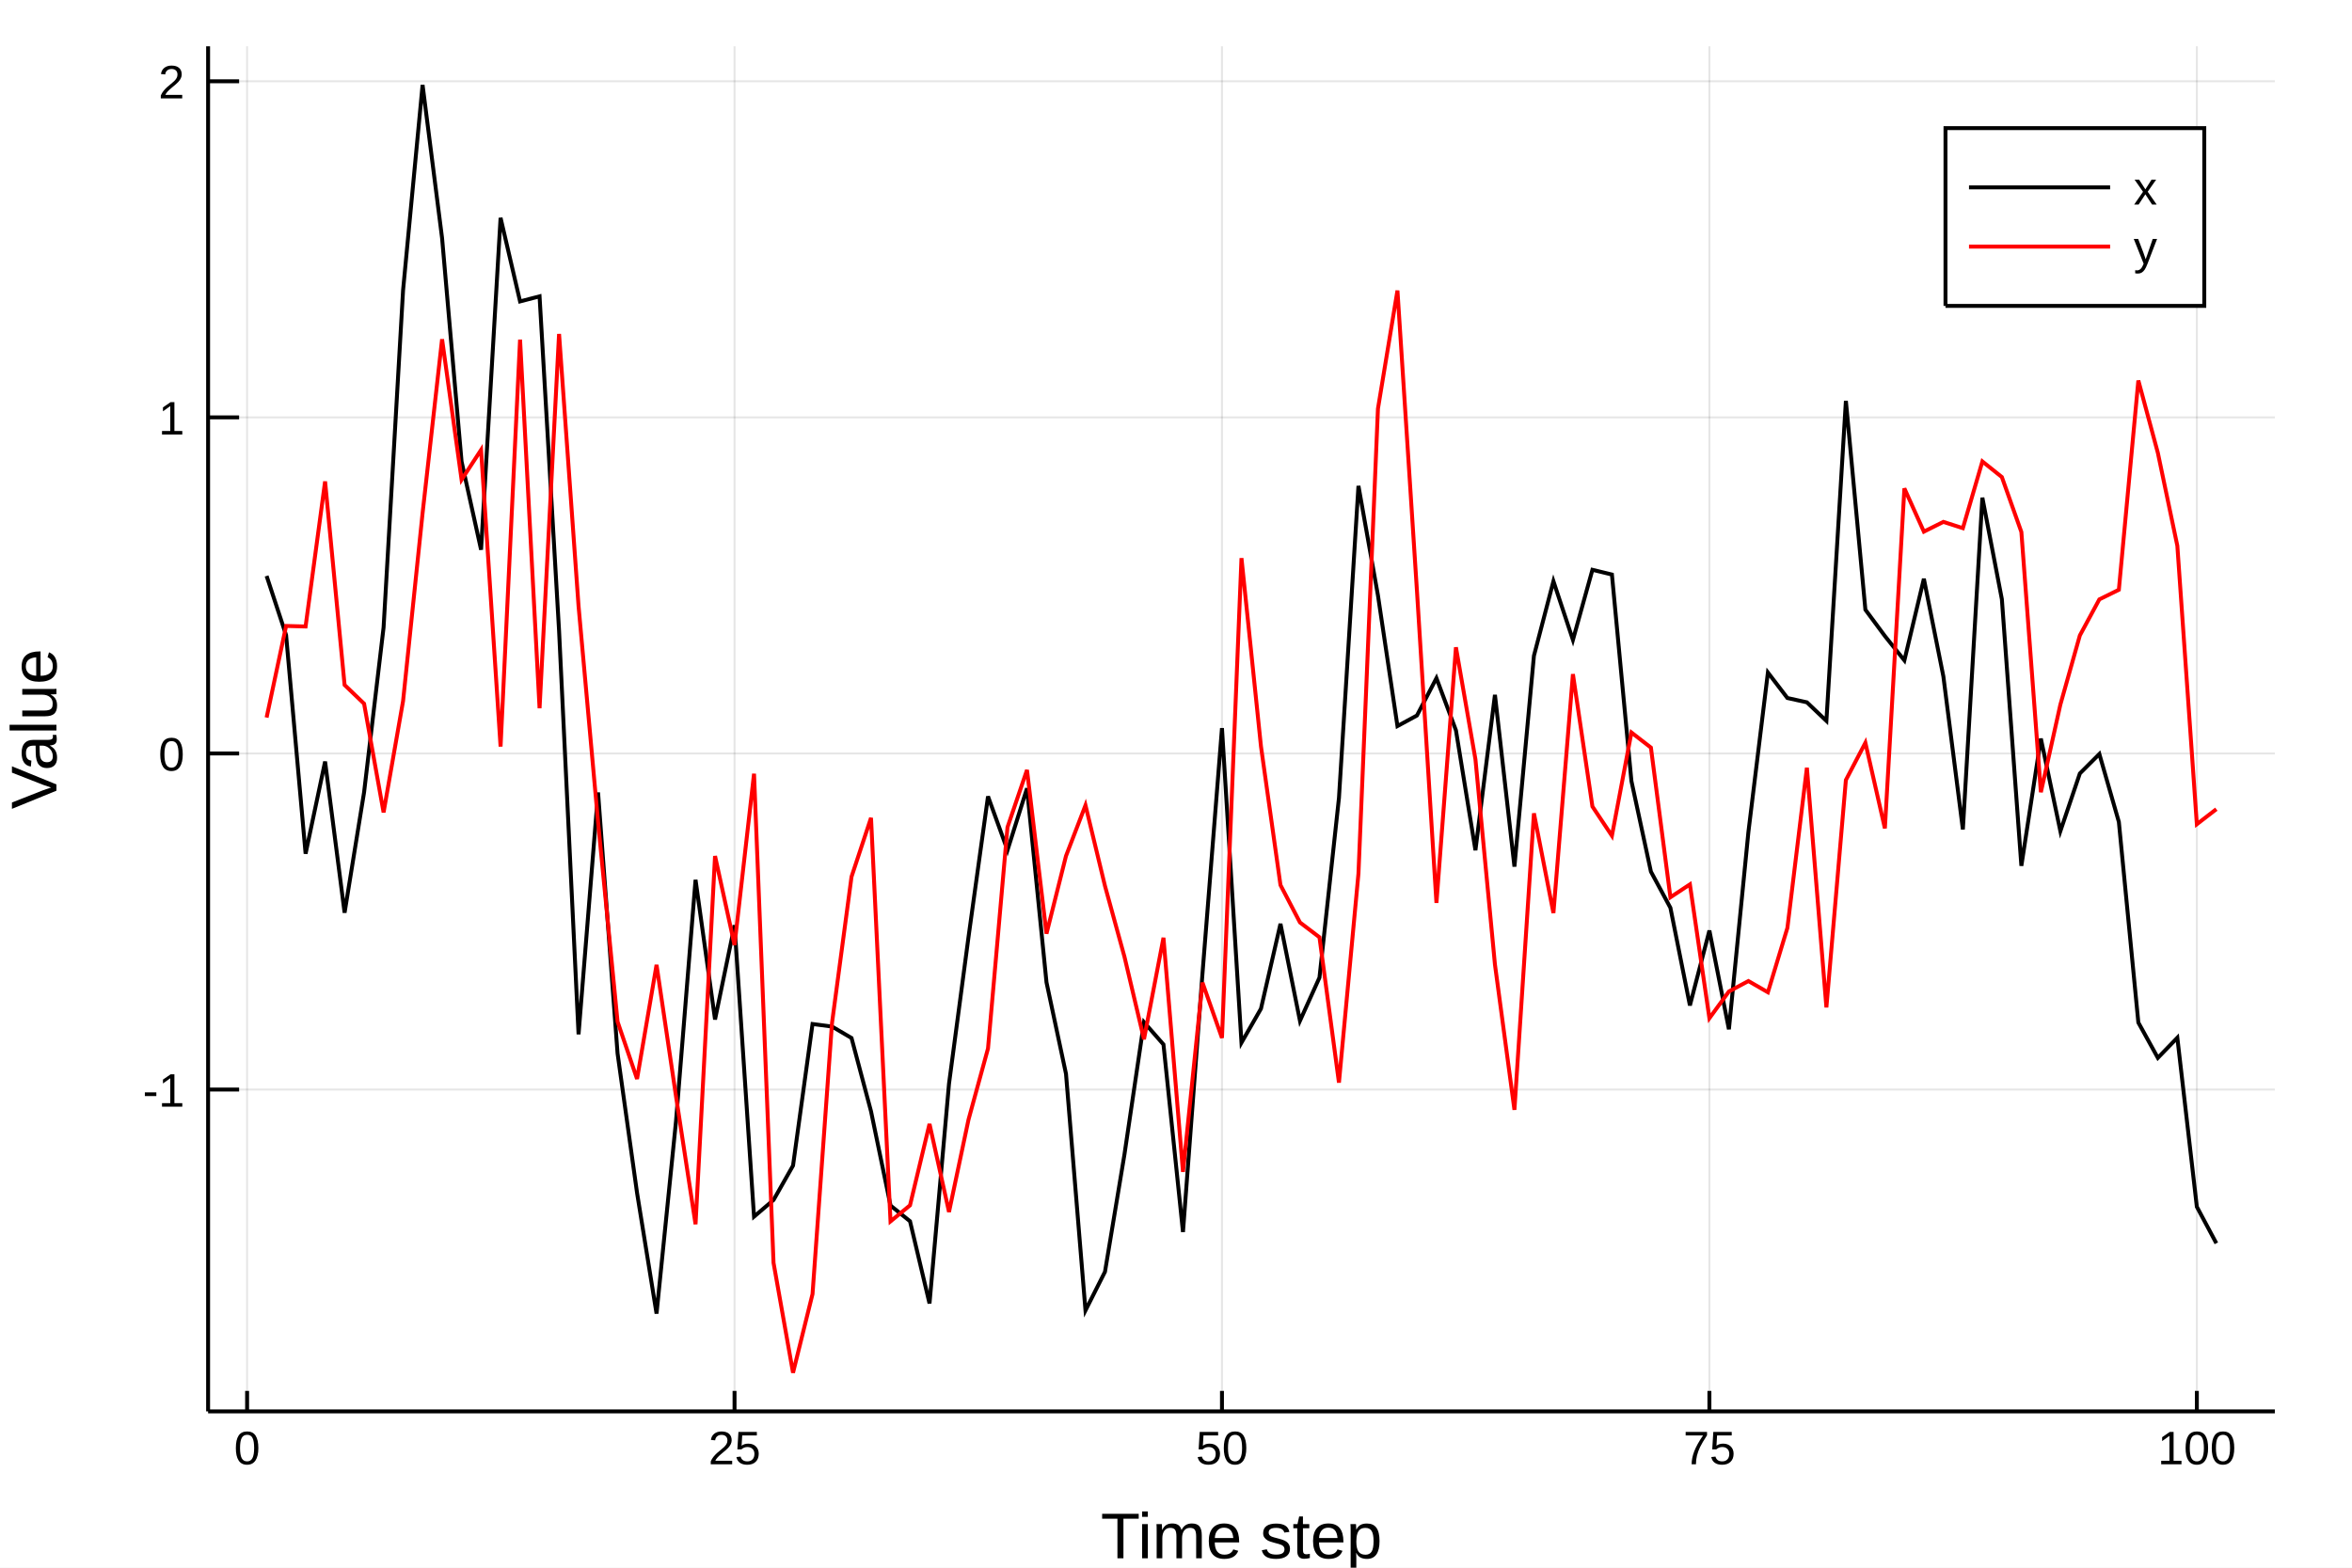
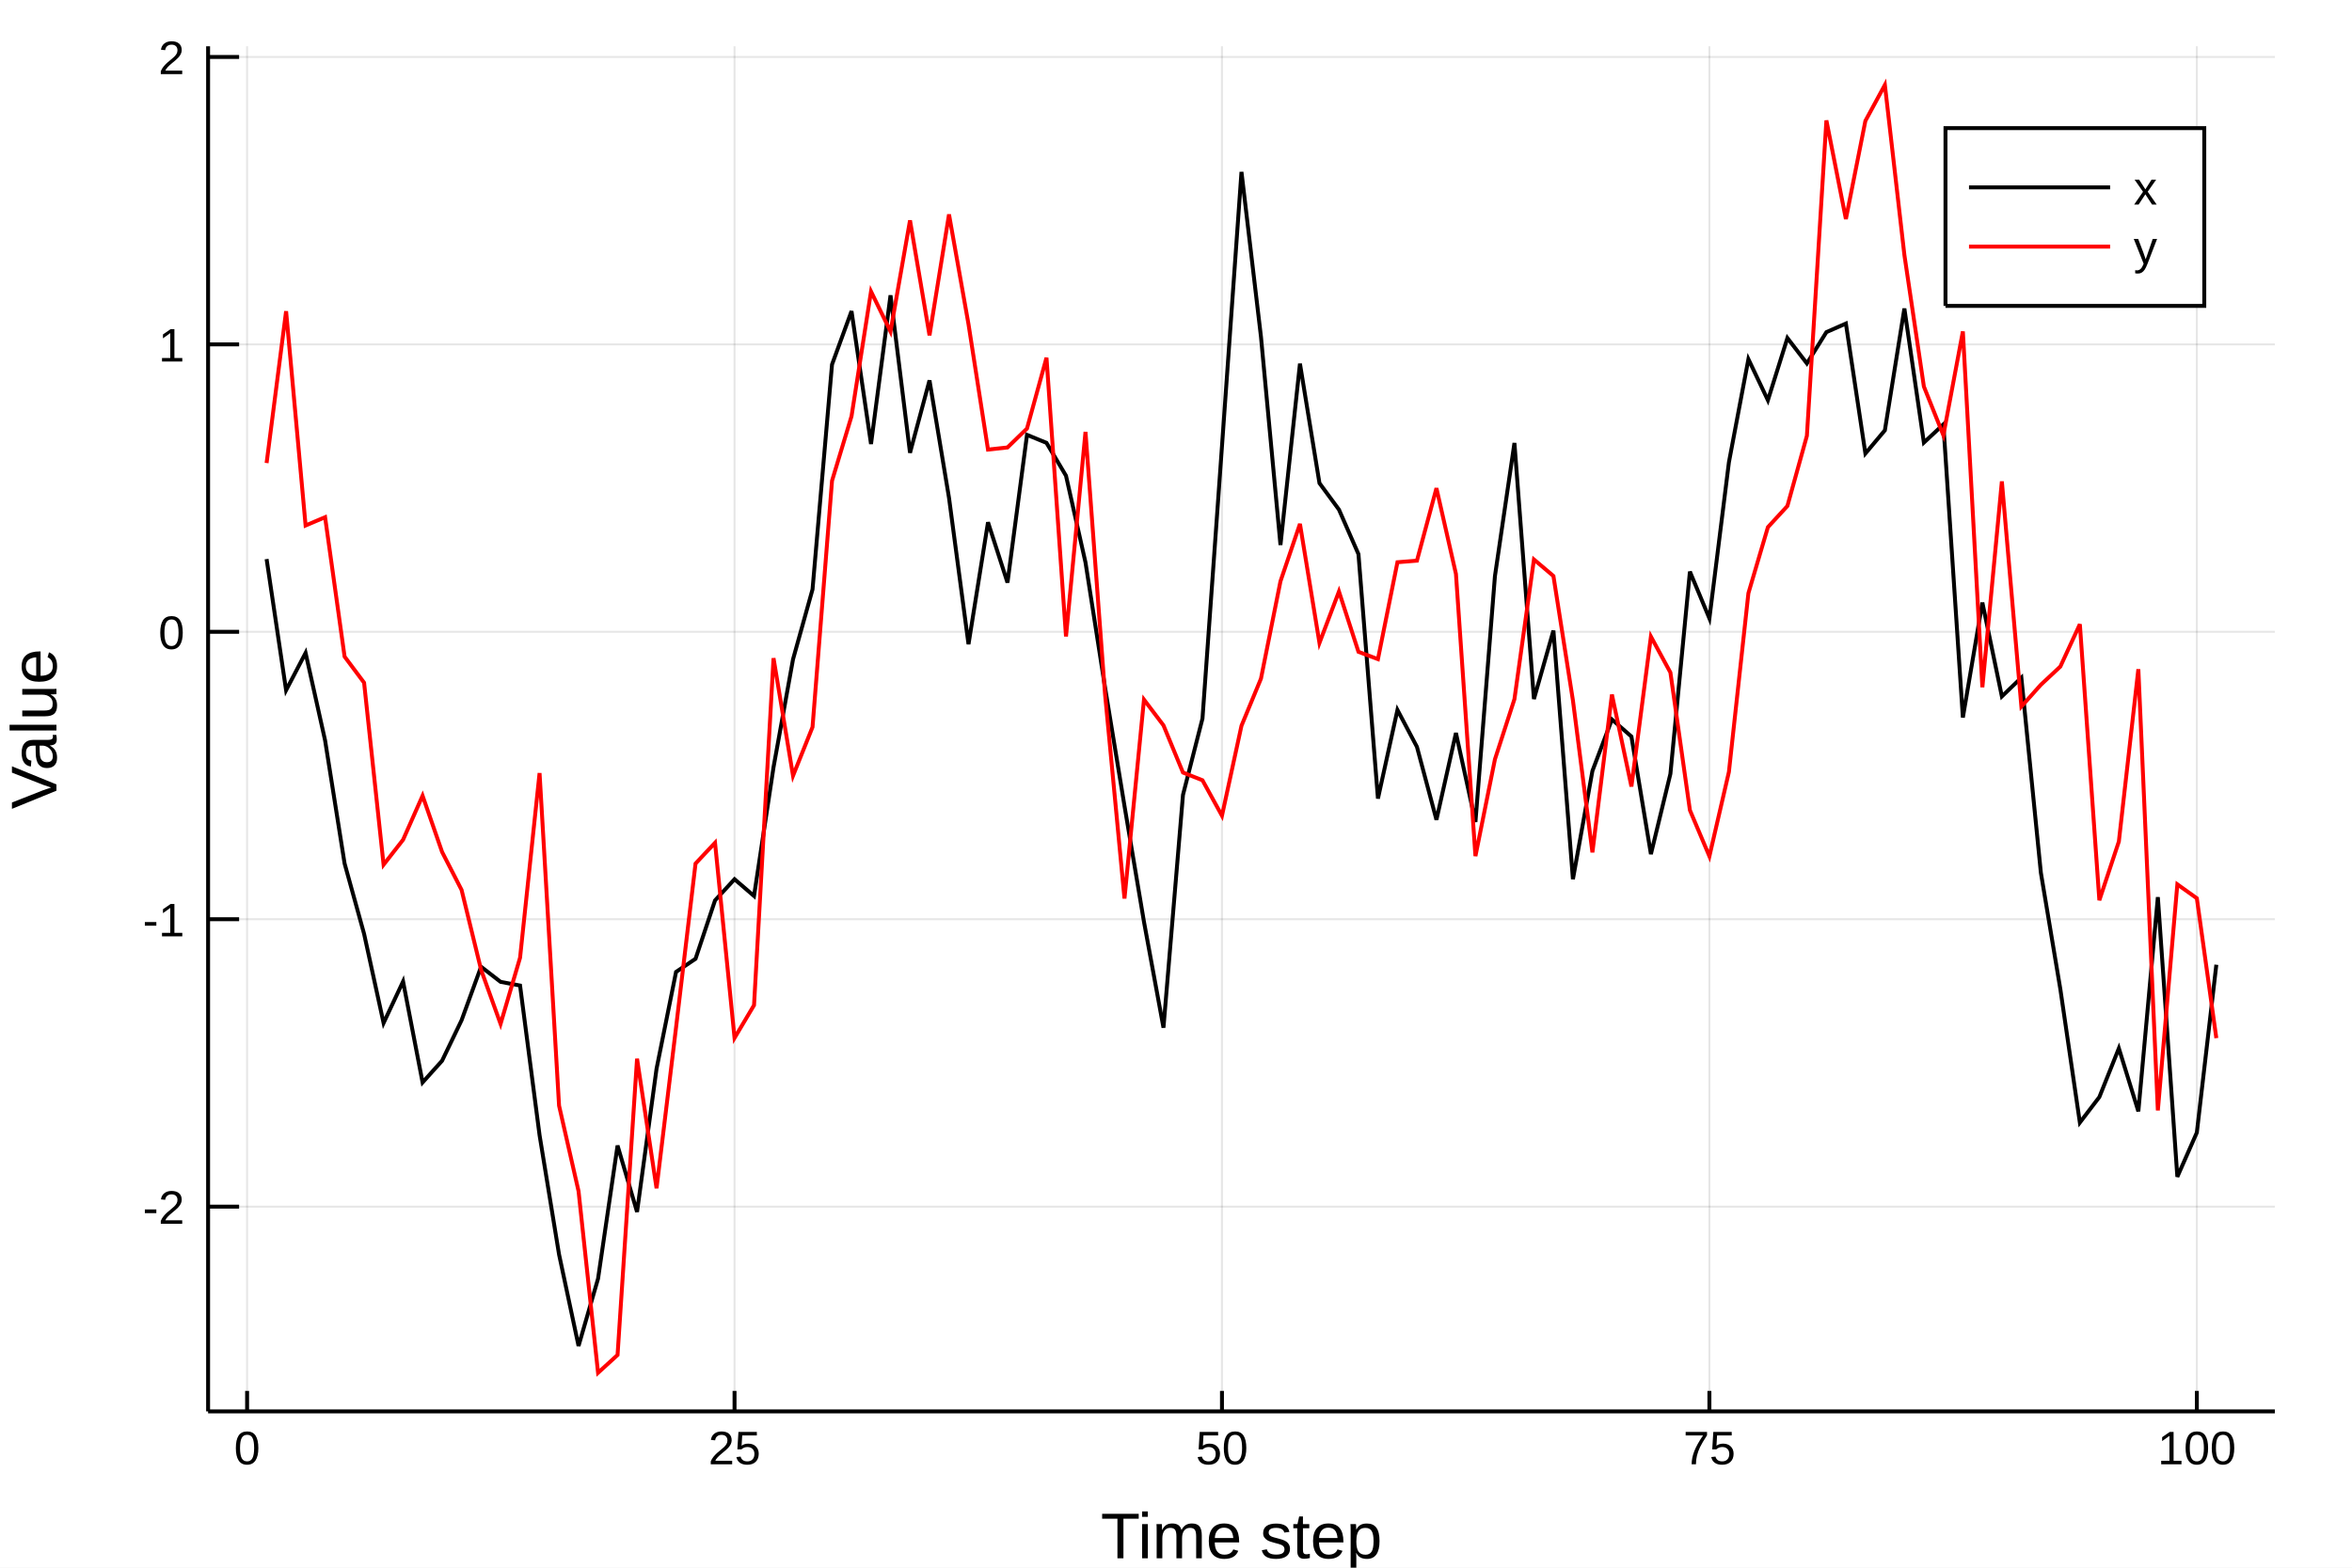
<svg xmlns="http://www.w3.org/2000/svg" width="600" height="400" viewBox="0 0 2400 1600">
  <defs>
-     <clipPath id="clip2700">
+     <clipPath id="clip5000">
      <rect x="0" y="0" width="2000" height="2000" />
    </clipPath>
  </defs>
  <defs>
-     <clipPath id="clip2701">
+     <clipPath id="clip5001">
      <rect x="0" y="0" width="2400" height="1600" />
    </clipPath>
  </defs>
-   <polygon clip-path="url(#clip2701)" points=" 0,1600 2400,1600 2400,0 0,0    " fill="#ffffff" fill-rule="evenodd" fill-opacity="1" />
+   <polygon clip-path="url(#clip5001)" points=" 0,1600 2400,1600 2400,0 0,0    " fill="#ffffff" fill-rule="evenodd" fill-opacity="1" />
  <defs>
-     <clipPath id="clip2702">
+     <clipPath id="clip5002">
      <rect x="480" y="0" width="1681" height="1600" />
    </clipPath>
  </defs>
-   <polygon clip-path="url(#clip2701)" points=" 212.353,1440.48 2321.26,1440.48 2321.26,47.244 212.353,47.244    " fill="#ffffff" fill-rule="evenodd" fill-opacity="1" />
+   <polygon clip-path="url(#clip5001)" points=" 212.353,1440.48 2321.26,1440.48 2321.26,47.244 212.353,47.244    " fill="#ffffff" fill-rule="evenodd" fill-opacity="1" />
  <defs>
-     <clipPath id="clip2703">
+     <clipPath id="clip5003">
      <rect x="212" y="47" width="2110" height="1394" />
    </clipPath>
  </defs>
-   <polyline clip-path="url(#clip2703)" style="stroke:#000000; stroke-width:2; stroke-opacity:0.1; fill:none" points="   252.143,1440.48 252.143,47.244    " />
-   <polyline clip-path="url(#clip2703)" style="stroke:#000000; stroke-width:2; stroke-opacity:0.1; fill:none" points="   749.527,1440.48 749.527,47.244    " />
-   <polyline clip-path="url(#clip2703)" style="stroke:#000000; stroke-width:2; stroke-opacity:0.1; fill:none" points="   1246.91,1440.48 1246.91,47.244    " />
-   <polyline clip-path="url(#clip2703)" style="stroke:#000000; stroke-width:2; stroke-opacity:0.1; fill:none" points="   1744.29,1440.48 1744.29,47.244    " />
-   <polyline clip-path="url(#clip2703)" style="stroke:#000000; stroke-width:2; stroke-opacity:0.1; fill:none" points="   2241.68,1440.48 2241.68,47.244    " />
-   <polyline clip-path="url(#clip2703)" style="stroke:#000000; stroke-width:2; stroke-opacity:0.1; fill:none" points="   212.353,1112 2321.26,1112    " />
-   <polyline clip-path="url(#clip2703)" style="stroke:#000000; stroke-width:2; stroke-opacity:0.1; fill:none" points="   212.353,768.987 2321.26,768.987    " />
-   <polyline clip-path="url(#clip2703)" style="stroke:#000000; stroke-width:2; stroke-opacity:0.1; fill:none" points="   212.353,425.969 2321.26,425.969    " />
-   <polyline clip-path="url(#clip2703)" style="stroke:#000000; stroke-width:2; stroke-opacity:0.1; fill:none" points="   212.353,82.95 2321.26,82.95    " />
-   <polyline clip-path="url(#clip2701)" style="stroke:#000000; stroke-width:4; stroke-opacity:1; fill:none" points="   212.353,1440.48 2321.26,1440.48    " />
-   <polyline clip-path="url(#clip2701)" style="stroke:#000000; stroke-width:4; stroke-opacity:1; fill:none" points="   212.353,1440.48 212.353,47.244    " />
-   <polyline clip-path="url(#clip2701)" style="stroke:#000000; stroke-width:4; stroke-opacity:1; fill:none" points="   252.143,1440.48 252.143,1419.58    " />
-   <polyline clip-path="url(#clip2701)" style="stroke:#000000; stroke-width:4; stroke-opacity:1; fill:none" points="   749.527,1440.48 749.527,1419.58    " />
-   <polyline clip-path="url(#clip2701)" style="stroke:#000000; stroke-width:4; stroke-opacity:1; fill:none" points="   1246.91,1440.48 1246.91,1419.58    " />
-   <polyline clip-path="url(#clip2701)" style="stroke:#000000; stroke-width:4; stroke-opacity:1; fill:none" points="   1744.29,1440.48 1744.29,1419.58    " />
-   <polyline clip-path="url(#clip2701)" style="stroke:#000000; stroke-width:4; stroke-opacity:1; fill:none" points="   2241.68,1440.48 2241.68,1419.58    " />
-   <polyline clip-path="url(#clip2701)" style="stroke:#000000; stroke-width:4; stroke-opacity:1; fill:none" points="   212.353,1112 243.986,1112    " />
-   <polyline clip-path="url(#clip2701)" style="stroke:#000000; stroke-width:4; stroke-opacity:1; fill:none" points="   212.353,768.987 243.986,768.987    " />
-   <polyline clip-path="url(#clip2701)" style="stroke:#000000; stroke-width:4; stroke-opacity:1; fill:none" points="   212.353,425.969 243.986,425.969    " />
-   <polyline clip-path="url(#clip2701)" style="stroke:#000000; stroke-width:4; stroke-opacity:1; fill:none" points="   212.353,82.95 243.986,82.95    " />
-   <g clip-path="url(#clip2701)">
+   <polyline clip-path="url(#clip5003)" style="stroke:#000000; stroke-width:2; stroke-opacity:0.1; fill:none" points="   252.143,1440.48 252.143,47.244    " />
+   <polyline clip-path="url(#clip5003)" style="stroke:#000000; stroke-width:2; stroke-opacity:0.1; fill:none" points="   749.527,1440.48 749.527,47.244    " />
+   <polyline clip-path="url(#clip5003)" style="stroke:#000000; stroke-width:2; stroke-opacity:0.1; fill:none" points="   1246.91,1440.48 1246.91,47.244    " />
+   <polyline clip-path="url(#clip5003)" style="stroke:#000000; stroke-width:2; stroke-opacity:0.1; fill:none" points="   1744.29,1440.48 1744.29,47.244    " />
+   <polyline clip-path="url(#clip5003)" style="stroke:#000000; stroke-width:2; stroke-opacity:0.1; fill:none" points="   2241.68,1440.48 2241.68,47.244    " />
+   <polyline clip-path="url(#clip5003)" style="stroke:#000000; stroke-width:2; stroke-opacity:0.1; fill:none" points="   212.353,1231.51 2321.26,1231.51    " />
+   <polyline clip-path="url(#clip5003)" style="stroke:#000000; stroke-width:2; stroke-opacity:0.1; fill:none" points="   212.353,938.164 2321.26,938.164    " />
+   <polyline clip-path="url(#clip5003)" style="stroke:#000000; stroke-width:2; stroke-opacity:0.1; fill:none" points="   212.353,644.823 2321.26,644.823    " />
+   <polyline clip-path="url(#clip5003)" style="stroke:#000000; stroke-width:2; stroke-opacity:0.1; fill:none" points="   212.353,351.481 2321.26,351.481    " />
+   <polyline clip-path="url(#clip5003)" style="stroke:#000000; stroke-width:2; stroke-opacity:0.1; fill:none" points="   212.353,58.139 2321.26,58.139    " />
+   <polyline clip-path="url(#clip5001)" style="stroke:#000000; stroke-width:4; stroke-opacity:1; fill:none" points="   212.353,1440.48 2321.26,1440.48    " />
+   <polyline clip-path="url(#clip5001)" style="stroke:#000000; stroke-width:4; stroke-opacity:1; fill:none" points="   212.353,1440.48 212.353,47.244    " />
+   <polyline clip-path="url(#clip5001)" style="stroke:#000000; stroke-width:4; stroke-opacity:1; fill:none" points="   252.143,1440.48 252.143,1419.58    " />
+   <polyline clip-path="url(#clip5001)" style="stroke:#000000; stroke-width:4; stroke-opacity:1; fill:none" points="   749.527,1440.48 749.527,1419.58    " />
+   <polyline clip-path="url(#clip5001)" style="stroke:#000000; stroke-width:4; stroke-opacity:1; fill:none" points="   1246.91,1440.48 1246.91,1419.58    " />
+   <polyline clip-path="url(#clip5001)" style="stroke:#000000; stroke-width:4; stroke-opacity:1; fill:none" points="   1744.29,1440.48 1744.29,1419.58    " />
+   <polyline clip-path="url(#clip5001)" style="stroke:#000000; stroke-width:4; stroke-opacity:1; fill:none" points="   2241.68,1440.48 2241.68,1419.58    " />
+   <polyline clip-path="url(#clip5001)" style="stroke:#000000; stroke-width:4; stroke-opacity:1; fill:none" points="   212.353,1231.51 243.986,1231.51    " />
+   <polyline clip-path="url(#clip5001)" style="stroke:#000000; stroke-width:4; stroke-opacity:1; fill:none" points="   212.353,938.164 243.986,938.164    " />
+   <polyline clip-path="url(#clip5001)" style="stroke:#000000; stroke-width:4; stroke-opacity:1; fill:none" points="   212.353,644.823 243.986,644.823    " />
+   <polyline clip-path="url(#clip5001)" style="stroke:#000000; stroke-width:4; stroke-opacity:1; fill:none" points="   212.353,351.481 243.986,351.481    " />
+   <polyline clip-path="url(#clip5001)" style="stroke:#000000; stroke-width:4; stroke-opacity:1; fill:none" points="   212.353,58.139 243.986,58.139    " />
+   <g clip-path="url(#clip5001)">
    <text style="fill:#000000; fill-opacity:1; font-family:Arial,Helvetica Neue,Helvetica,sans-serif; font-size:48px; text-anchor:middle;" transform="rotate(0, 252.143, 1494.48)" x="252.143" y="1494.48">0</text>
  </g>
-   <g clip-path="url(#clip2701)">
+   <g clip-path="url(#clip5001)">
    <text style="fill:#000000; fill-opacity:1; font-family:Arial,Helvetica Neue,Helvetica,sans-serif; font-size:48px; text-anchor:middle;" transform="rotate(0, 749.527, 1494.48)" x="749.527" y="1494.48">25</text>
  </g>
-   <g clip-path="url(#clip2701)">
+   <g clip-path="url(#clip5001)">
    <text style="fill:#000000; fill-opacity:1; font-family:Arial,Helvetica Neue,Helvetica,sans-serif; font-size:48px; text-anchor:middle;" transform="rotate(0, 1246.91, 1494.48)" x="1246.91" y="1494.48">50</text>
  </g>
-   <g clip-path="url(#clip2701)">
+   <g clip-path="url(#clip5001)">
    <text style="fill:#000000; fill-opacity:1; font-family:Arial,Helvetica Neue,Helvetica,sans-serif; font-size:48px; text-anchor:middle;" transform="rotate(0, 1744.29, 1494.48)" x="1744.29" y="1494.48">75</text>
  </g>
-   <g clip-path="url(#clip2701)">
+   <g clip-path="url(#clip5001)">
    <text style="fill:#000000; fill-opacity:1; font-family:Arial,Helvetica Neue,Helvetica,sans-serif; font-size:48px; text-anchor:middle;" transform="rotate(0, 2241.68, 1494.48)" x="2241.68" y="1494.48">100</text>
  </g>
-   <g clip-path="url(#clip2701)">
-     <text style="fill:#000000; fill-opacity:1; font-family:Arial,Helvetica Neue,Helvetica,sans-serif; font-size:48px; text-anchor:end;" transform="rotate(0, 188.353, 1129.5)" x="188.353" y="1129.5">-1</text>
+   <g clip-path="url(#clip5001)">
+     <text style="fill:#000000; fill-opacity:1; font-family:Arial,Helvetica Neue,Helvetica,sans-serif; font-size:48px; text-anchor:end;" transform="rotate(0, 188.353, 1249.01)" x="188.353" y="1249.01">-2</text>
  </g>
-   <g clip-path="url(#clip2701)">
-     <text style="fill:#000000; fill-opacity:1; font-family:Arial,Helvetica Neue,Helvetica,sans-serif; font-size:48px; text-anchor:end;" transform="rotate(0, 188.353, 786.487)" x="188.353" y="786.487">0</text>
+   <g clip-path="url(#clip5001)">
+     <text style="fill:#000000; fill-opacity:1; font-family:Arial,Helvetica Neue,Helvetica,sans-serif; font-size:48px; text-anchor:end;" transform="rotate(0, 188.353, 955.664)" x="188.353" y="955.664">-1</text>
  </g>
-   <g clip-path="url(#clip2701)">
-     <text style="fill:#000000; fill-opacity:1; font-family:Arial,Helvetica Neue,Helvetica,sans-serif; font-size:48px; text-anchor:end;" transform="rotate(0, 188.353, 443.469)" x="188.353" y="443.469">1</text>
+   <g clip-path="url(#clip5001)">
+     <text style="fill:#000000; fill-opacity:1; font-family:Arial,Helvetica Neue,Helvetica,sans-serif; font-size:48px; text-anchor:end;" transform="rotate(0, 188.353, 662.323)" x="188.353" y="662.323">0</text>
  </g>
-   <g clip-path="url(#clip2701)">
-     <text style="fill:#000000; fill-opacity:1; font-family:Arial,Helvetica Neue,Helvetica,sans-serif; font-size:48px; text-anchor:end;" transform="rotate(0, 188.353, 100.45)" x="188.353" y="100.45">2</text>
+   <g clip-path="url(#clip5001)">
+     <text style="fill:#000000; fill-opacity:1; font-family:Arial,Helvetica Neue,Helvetica,sans-serif; font-size:48px; text-anchor:end;" transform="rotate(0, 188.353, 368.981)" x="188.353" y="368.981">1</text>
  </g>
-   <g clip-path="url(#clip2701)">
+   <g clip-path="url(#clip5001)">
+     <text style="fill:#000000; fill-opacity:1; font-family:Arial,Helvetica Neue,Helvetica,sans-serif; font-size:48px; text-anchor:end;" transform="rotate(0, 188.353, 75.6394)" x="188.353" y="75.639">2</text>
+   </g>
+   <g clip-path="url(#clip5001)">
    <text style="fill:#000000; fill-opacity:1; font-family:Arial,Helvetica Neue,Helvetica,sans-serif; font-size:66px; text-anchor:middle;" transform="rotate(0, 1266.81, 1590.4)" x="1266.81" y="1590.4">Time step</text>
  </g>
-   <g clip-path="url(#clip2701)">
+   <g clip-path="url(#clip5001)">
    <text style="fill:#000000; fill-opacity:1; font-family:Arial,Helvetica Neue,Helvetica,sans-serif; font-size:66px; text-anchor:middle;" transform="rotate(-90, 57.6, 743.863)" x="57.6" y="743.863">Value</text>
  </g>
-   <polyline clip-path="url(#clip2703)" style="stroke:#000000; stroke-width:4; stroke-opacity:1; fill:none" points="   272.039,587.82 291.934,648.228 311.829,871.328 331.725,777.236 351.62,931.554 371.516,808.567 391.411,640.354 411.306,296.151 431.202,86.675 451.097,243.036    470.992,470.997 490.888,561.074 510.783,222.32 530.678,307.632 550.574,302.441 570.469,643.587 590.364,1055.67 610.26,808.812 630.155,1075.11 650.05,1217.46    669.946,1340.69 689.841,1143.94 709.736,897.933 729.632,1040.53 749.527,944.304 769.423,1241.7 789.318,1224.71 809.213,1189.63 829.109,1045.1 849.004,1047.72    868.899,1059.4 888.795,1134.22 908.69,1230.39 928.585,1246.4 948.481,1330.31 968.376,1106.05 988.271,956.318 1008.17,812.793 1028.06,867.748 1047.96,804.57    1067.85,1002.59 1087.75,1095.96 1107.64,1337.44 1127.54,1297.97 1147.43,1178.08 1167.33,1043.25 1187.22,1065.98 1207.12,1257.43 1227.02,993.606 1246.91,743.116    1266.81,1064.18 1286.7,1029.49 1306.6,942.856 1326.49,1041.84 1346.39,997.754 1366.28,814.404 1386.18,495.908 1406.07,607.658 1425.97,741.037 1445.86,730.234    1465.76,692.114 1485.66,745.393 1505.55,867.776 1525.45,709.145 1545.34,884.498 1565.24,669.294 1585.13,593.199 1605.03,653.115 1624.92,581.544 1644.82,586.372    1664.71,797.115 1684.61,889.595 1704.5,926.507 1724.4,1026.16 1744.29,949.732 1764.19,1050.52 1784.09,849.053 1803.98,686.377 1823.88,712.398 1843.77,716.798    1863.67,735.731 1883.56,409.131 1903.46,622.285 1923.35,649.125 1943.25,673.996 1963.14,590.695 1983.04,690.39 2002.93,846.54 2022.83,507.93 2042.72,611.583    2062.62,883.687 2082.52,753.802 2102.41,848.294 2122.31,789.393 2142.2,769.552 2162.1,838.876 2181.99,1043.63 2201.89,1079.66 2221.78,1059.13 2241.68,1231.67    2261.57,1268.91    " />
-   <polyline clip-path="url(#clip2703)" style="stroke:#ff0000; stroke-width:4; stroke-opacity:1; fill:none" points="   272.039,732.355 291.934,638.856 311.829,639.396 331.725,491.353 351.62,699.077 371.516,718.181 391.411,829.183 411.306,715.415 431.202,523.748 451.097,346.217    470.992,489.59 490.888,459.176 510.783,761.969 530.678,346.633 550.574,722.822 570.469,340.824 590.364,618.571 610.26,838.809 630.155,1042.68 650.05,1101.19    669.946,984.722 689.841,1119.19 709.736,1249.5 729.632,873.666 749.527,964.551 769.423,789.652 789.318,1288.84 809.213,1401.05 829.109,1320.7 849.004,1043.99    868.899,894.83 888.795,834.703 908.69,1246.52 928.585,1230.16 948.481,1147.1 968.376,1236.94 988.271,1142.73 1008.17,1070.09 1028.06,844.272 1047.96,785.835    1067.85,952.922 1087.75,873.628 1107.64,821.842 1127.54,904.237 1147.43,976.551 1167.33,1060.68 1187.22,957.07 1207.12,1196.06 1227.02,1002.86 1246.91,1059.35    1266.81,569.619 1286.7,761.71 1306.6,903.276 1326.49,941.458 1346.39,956.57 1366.28,1104.94 1386.18,891.555 1406.07,417.138 1425.97,296.515 1445.86,602.949    1465.76,921.535 1485.66,660.629 1505.55,774.97 1525.45,984.38 1545.34,1132.72 1565.24,830.077 1585.13,931.871 1605.03,688.015 1624.92,823.116 1644.82,853.004    1664.71,747.591 1684.61,763.002 1704.5,915.758 1724.4,902.621 1744.29,1039.22 1764.19,1011.92 1784.09,1001.27 1803.98,1012.73 1823.88,947.009 1843.77,783.547    1863.67,1028.18 1883.56,796.099 1903.46,758.057 1923.35,845.456 1943.25,498.462 1963.14,542.599 1983.04,532.637 2002.93,539.049 2022.83,470.966 2042.72,486.883    2062.62,542.95 2082.52,808.563 2102.41,719.17 2122.31,648.53 2142.2,611.731 2162.1,601.924 2181.99,388.342 2201.89,462.191 2221.78,557.06 2241.68,841.193    2261.57,825.849    " />
-   <polygon clip-path="url(#clip2701)" points=" 1985.19,312.204 2249.26,312.204 2249.26,130.764 1985.19,130.764    " fill="#ffffff" fill-rule="evenodd" fill-opacity="1" />
-   <polyline clip-path="url(#clip2701)" style="stroke:#000000; stroke-width:4; stroke-opacity:1; fill:none" points="   1985.19,312.204 2249.26,312.204 2249.26,130.764 1985.19,130.764 1985.19,312.204    " />
-   <polyline clip-path="url(#clip2701)" style="stroke:#000000; stroke-width:4; stroke-opacity:1; fill:none" points="   2009.19,191.244 2153.19,191.244    " />
-   <g clip-path="url(#clip2701)">
+   <polyline clip-path="url(#clip5003)" style="stroke:#000000; stroke-width:4; stroke-opacity:1; fill:none" points="   272.039,570.589 291.934,704.463 311.829,666.351 331.725,755.68 351.62,881.279 371.516,953.096 391.411,1044.11 411.306,1001.69 431.202,1104.74 451.097,1082.63    470.992,1041.28 490.888,986.678 510.783,1002.09 530.678,1005.85 550.574,1158.58 570.469,1280.34 590.364,1373.69 610.26,1305.01 630.155,1169.17 650.05,1236.9    669.946,1090.79 689.841,991.947 709.736,978.552 729.632,918.939 749.527,897.349 769.423,914.455 789.318,783.026 809.213,672.892 829.109,601.529 849.004,372.012    868.899,317.556 888.795,453.145 908.69,301.403 928.585,462.126 948.481,388.203 968.376,508.081 988.271,657.488 1008.17,533.034 1028.06,594.623 1047.96,443.812    1067.85,451.98 1087.75,485.536 1107.64,574.007 1127.54,701.258 1147.43,822.502 1167.33,940.869 1187.22,1048.88 1207.12,811.307 1227.02,733.338 1246.91,455.501    1266.81,175.447 1286.7,343.689 1306.6,556.208 1326.49,371.134 1346.39,493.102 1366.28,520.1 1386.18,565.553 1406.07,815.031 1425.97,724.578 1445.86,762.258    1465.76,836.697 1485.66,748.075 1505.55,838.924 1525.45,587.956 1545.34,452.096 1565.24,713.444 1585.13,643.587 1605.03,897.336 1624.92,786.819 1644.82,734.28    1664.71,751.697 1684.61,871.734 1704.5,789.767 1724.4,583.404 1744.29,631.163 1764.19,471.877 1784.09,366.55 1803.98,408.498 1823.88,344.976 1843.77,370.896    1863.67,338.975 1883.56,330.218 1903.46,462.839 1923.35,439.172 1943.25,314.889 1963.14,451.714 1983.04,433.172 2002.93,732.342 2022.83,615.007 2042.72,710.766    2062.62,691.654 2082.52,890.702 2102.41,1009.63 2122.31,1145.69 2142.2,1119.66 2162.1,1069.91 2181.99,1134.27 2201.89,915.635 2221.78,1201.05 2241.68,1155.89    2261.57,984.604    " />
+   <polyline clip-path="url(#clip5003)" style="stroke:#ff0000; stroke-width:4; stroke-opacity:1; fill:none" points="   272.039,472.586 291.934,317.627 311.829,536.323 331.725,527.86 351.62,670.137 371.516,696.77 391.411,882.528 411.306,857.06 431.202,812.119 451.097,869.501    470.992,908.239 490.888,989.706 510.783,1045.05 530.678,977.444 550.574,789.012 570.469,1128.45 590.364,1215.77 610.26,1401.05 630.155,1382.92 650.05,1080.52    669.946,1212.76 689.841,1048.69 709.736,881.342 729.632,860.159 749.527,1059.35 769.423,1025.92 789.318,671.72 809.213,791.722 829.109,742.079 849.004,490.722    868.899,424.822 888.795,297.47 908.69,338.356 928.585,224.927 948.481,342.262 968.376,218.846 988.271,330.912 1008.17,458.855 1028.06,456.675 1047.96,437.363    1067.85,365.095 1087.75,649.586 1107.64,440.785 1127.54,707.989 1147.43,917.048 1167.33,714.029 1187.22,740.3 1207.12,788.464 1227.02,796.336 1246.91,832.534    1266.81,740.733 1286.7,692.617 1306.6,593.308 1326.49,534.677 1346.39,656.199 1366.28,603.674 1386.18,665.242 1406.07,672.722 1425.97,573.818 1445.86,572.216    1465.76,498.249 1485.66,585.748 1505.55,873.768 1525.45,774.949 1545.34,713.589 1565.24,571.021 1585.13,587.875 1605.03,714.865 1624.92,869.986 1644.82,708.885    1664.71,802.728 1684.61,649.684 1704.5,686.384 1724.4,826.924 1744.29,873.945 1764.19,787.833 1784.09,605.418 1803.98,538.069 1823.88,516.421 1843.77,444.795    1863.67,122.876 1883.56,223.576 1903.46,123.366 1923.35,86.675 1943.25,260.202 1963.14,394.499 1983.04,444.269 2002.93,338.265 2022.83,701.442 2042.72,491.34    2062.62,721.088 2082.52,698.851 2102.41,680.27 2122.31,637.083 2142.2,918.818 2162.1,858.855 2181.99,682.982 2201.89,1133.31 2221.78,902.579 2241.68,916.807    2261.57,1059.56    " />
+   <polygon clip-path="url(#clip5001)" points=" 1985.19,312.204 2249.26,312.204 2249.26,130.764 1985.19,130.764    " fill="#ffffff" fill-rule="evenodd" fill-opacity="1" />
+   <polyline clip-path="url(#clip5001)" style="stroke:#000000; stroke-width:4; stroke-opacity:1; fill:none" points="   1985.19,312.204 2249.26,312.204 2249.26,130.764 1985.19,130.764 1985.19,312.204    " />
+   <polyline clip-path="url(#clip5001)" style="stroke:#000000; stroke-width:4; stroke-opacity:1; fill:none" points="   2009.19,191.244 2153.19,191.244    " />
+   <g clip-path="url(#clip5001)">
    <text style="fill:#000000; fill-opacity:1; font-family:Arial,Helvetica Neue,Helvetica,sans-serif; font-size:48px; text-anchor:start;" transform="rotate(0, 2177.19, 208.744)" x="2177.19" y="208.744">x</text>
  </g>
-   <polyline clip-path="url(#clip2701)" style="stroke:#ff0000; stroke-width:4; stroke-opacity:1; fill:none" points="   2009.19,251.724 2153.19,251.724    " />
-   <g clip-path="url(#clip2701)">
+   <polyline clip-path="url(#clip5001)" style="stroke:#ff0000; stroke-width:4; stroke-opacity:1; fill:none" points="   2009.19,251.724 2153.19,251.724    " />
+   <g clip-path="url(#clip5001)">
    <text style="fill:#000000; fill-opacity:1; font-family:Arial,Helvetica Neue,Helvetica,sans-serif; font-size:48px; text-anchor:start;" transform="rotate(0, 2177.19, 269.224)" x="2177.19" y="269.224">y</text>
  </g>
</svg>
